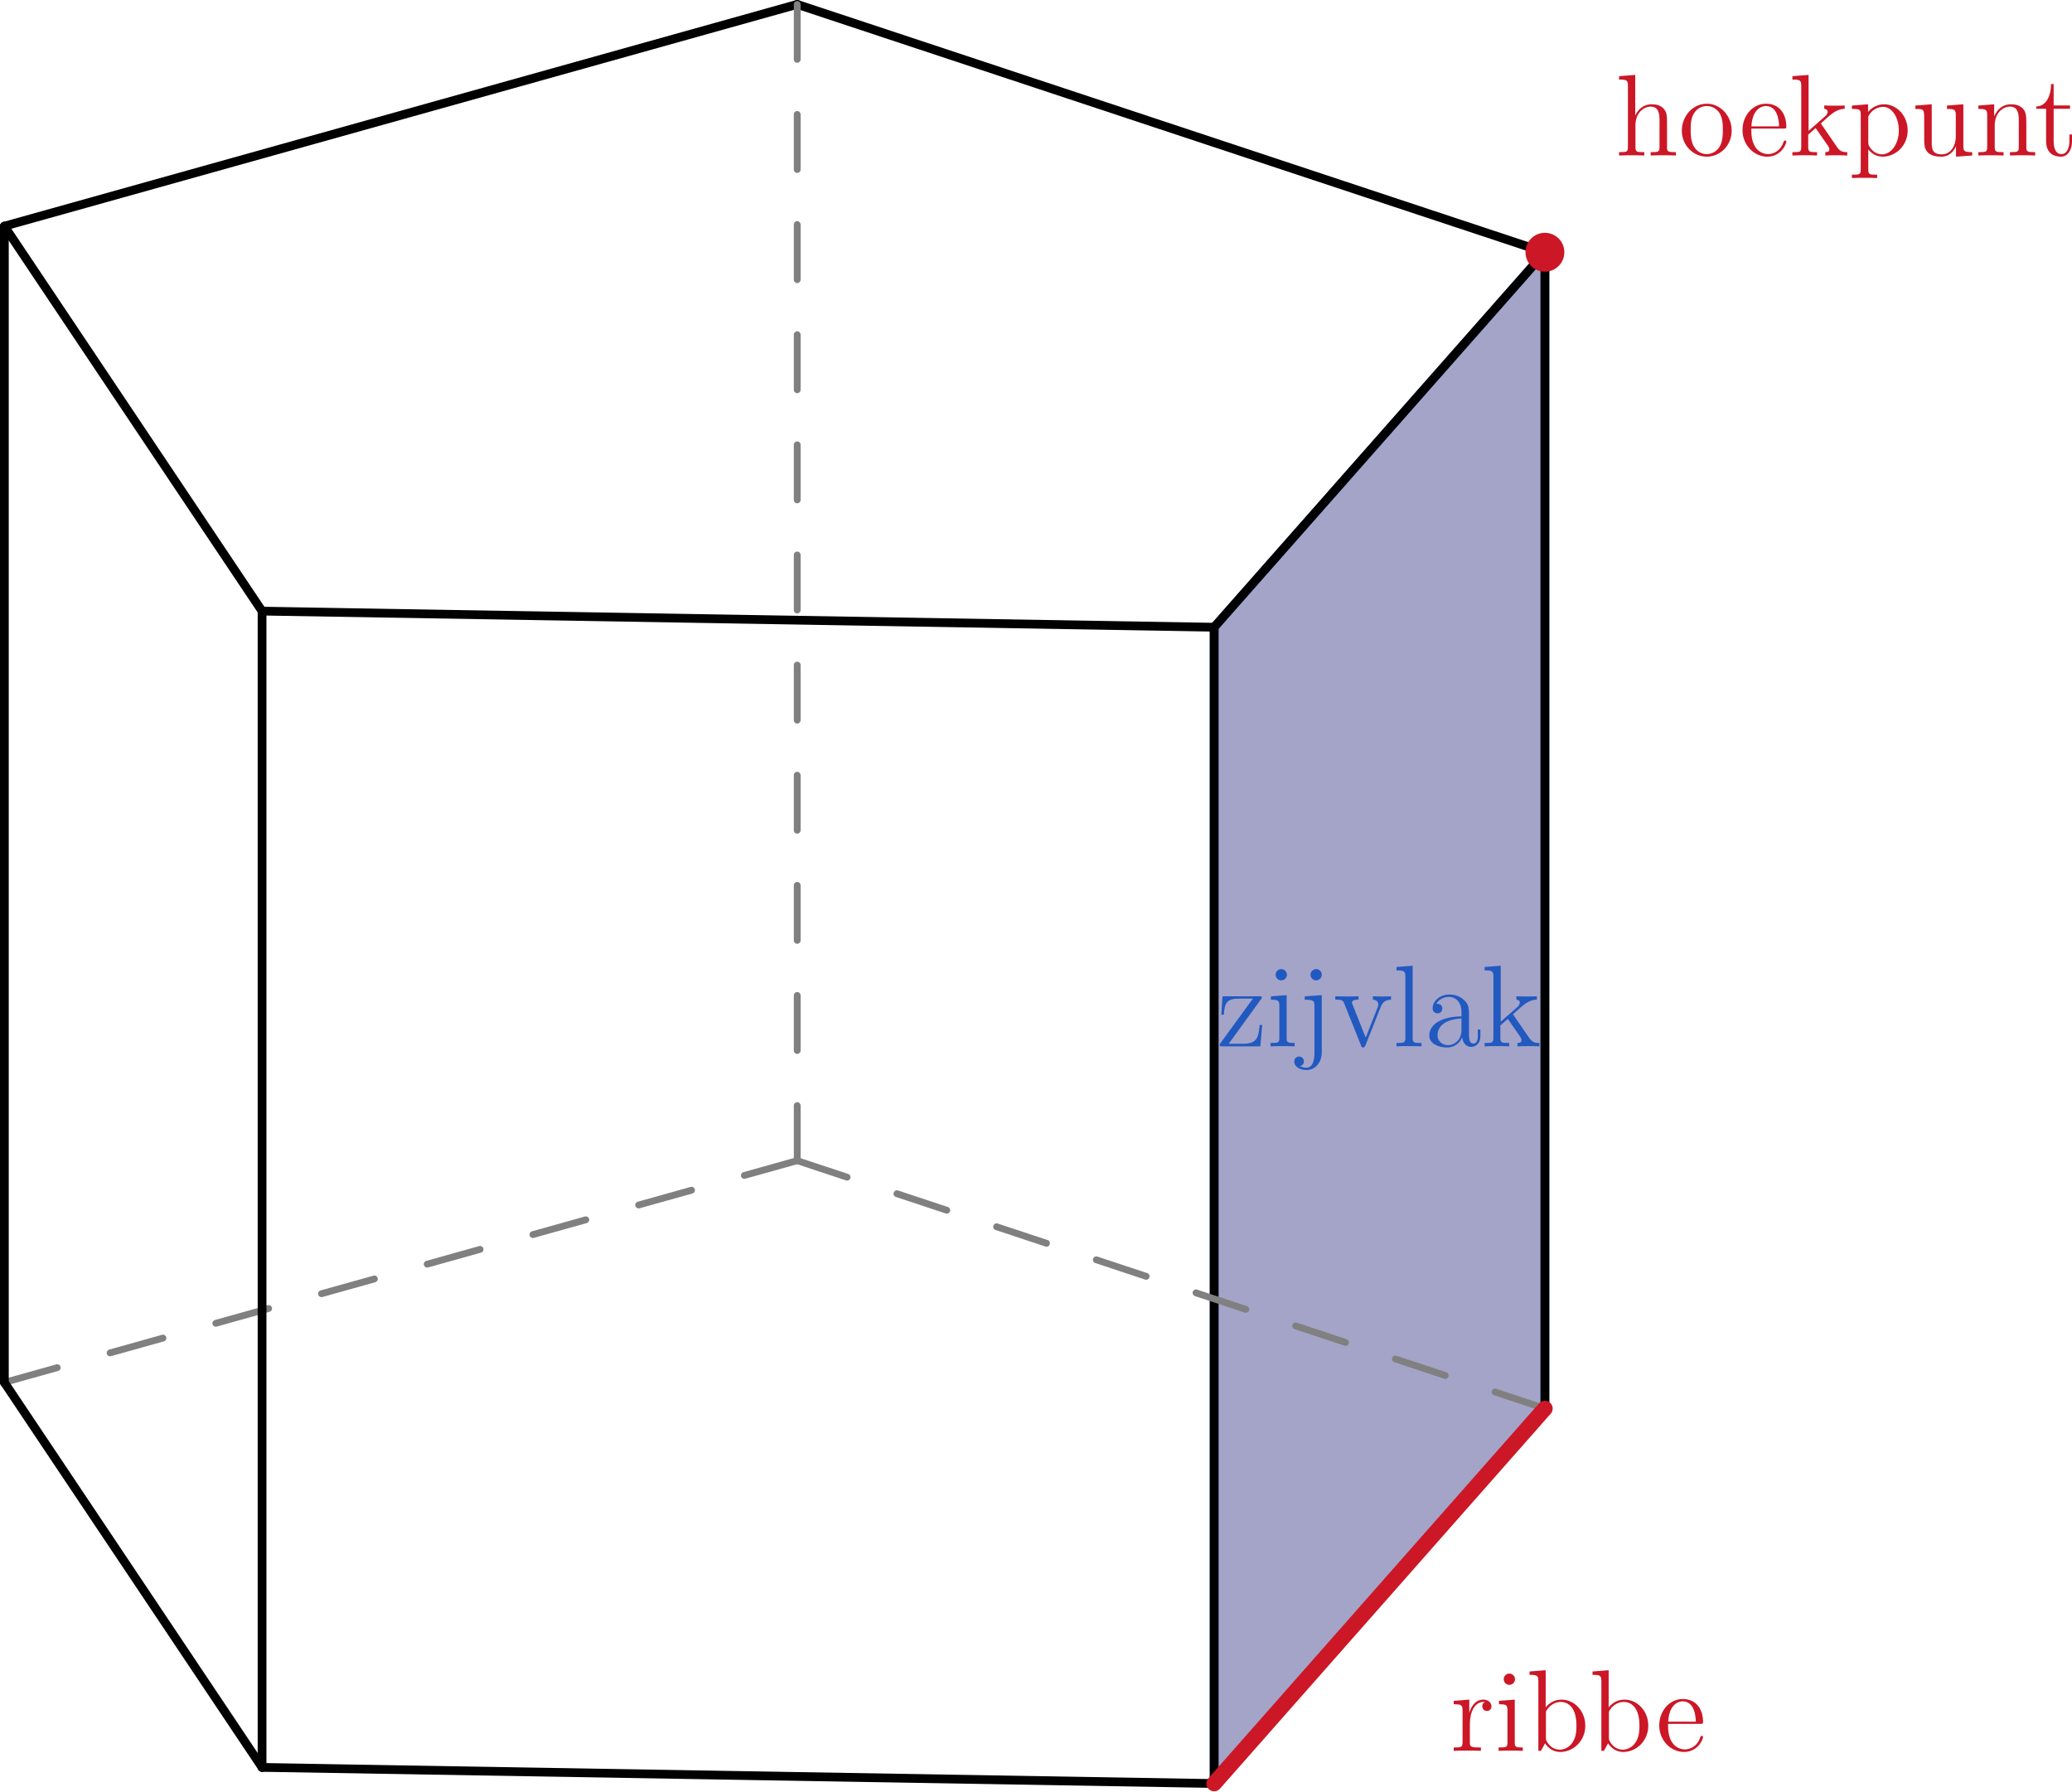
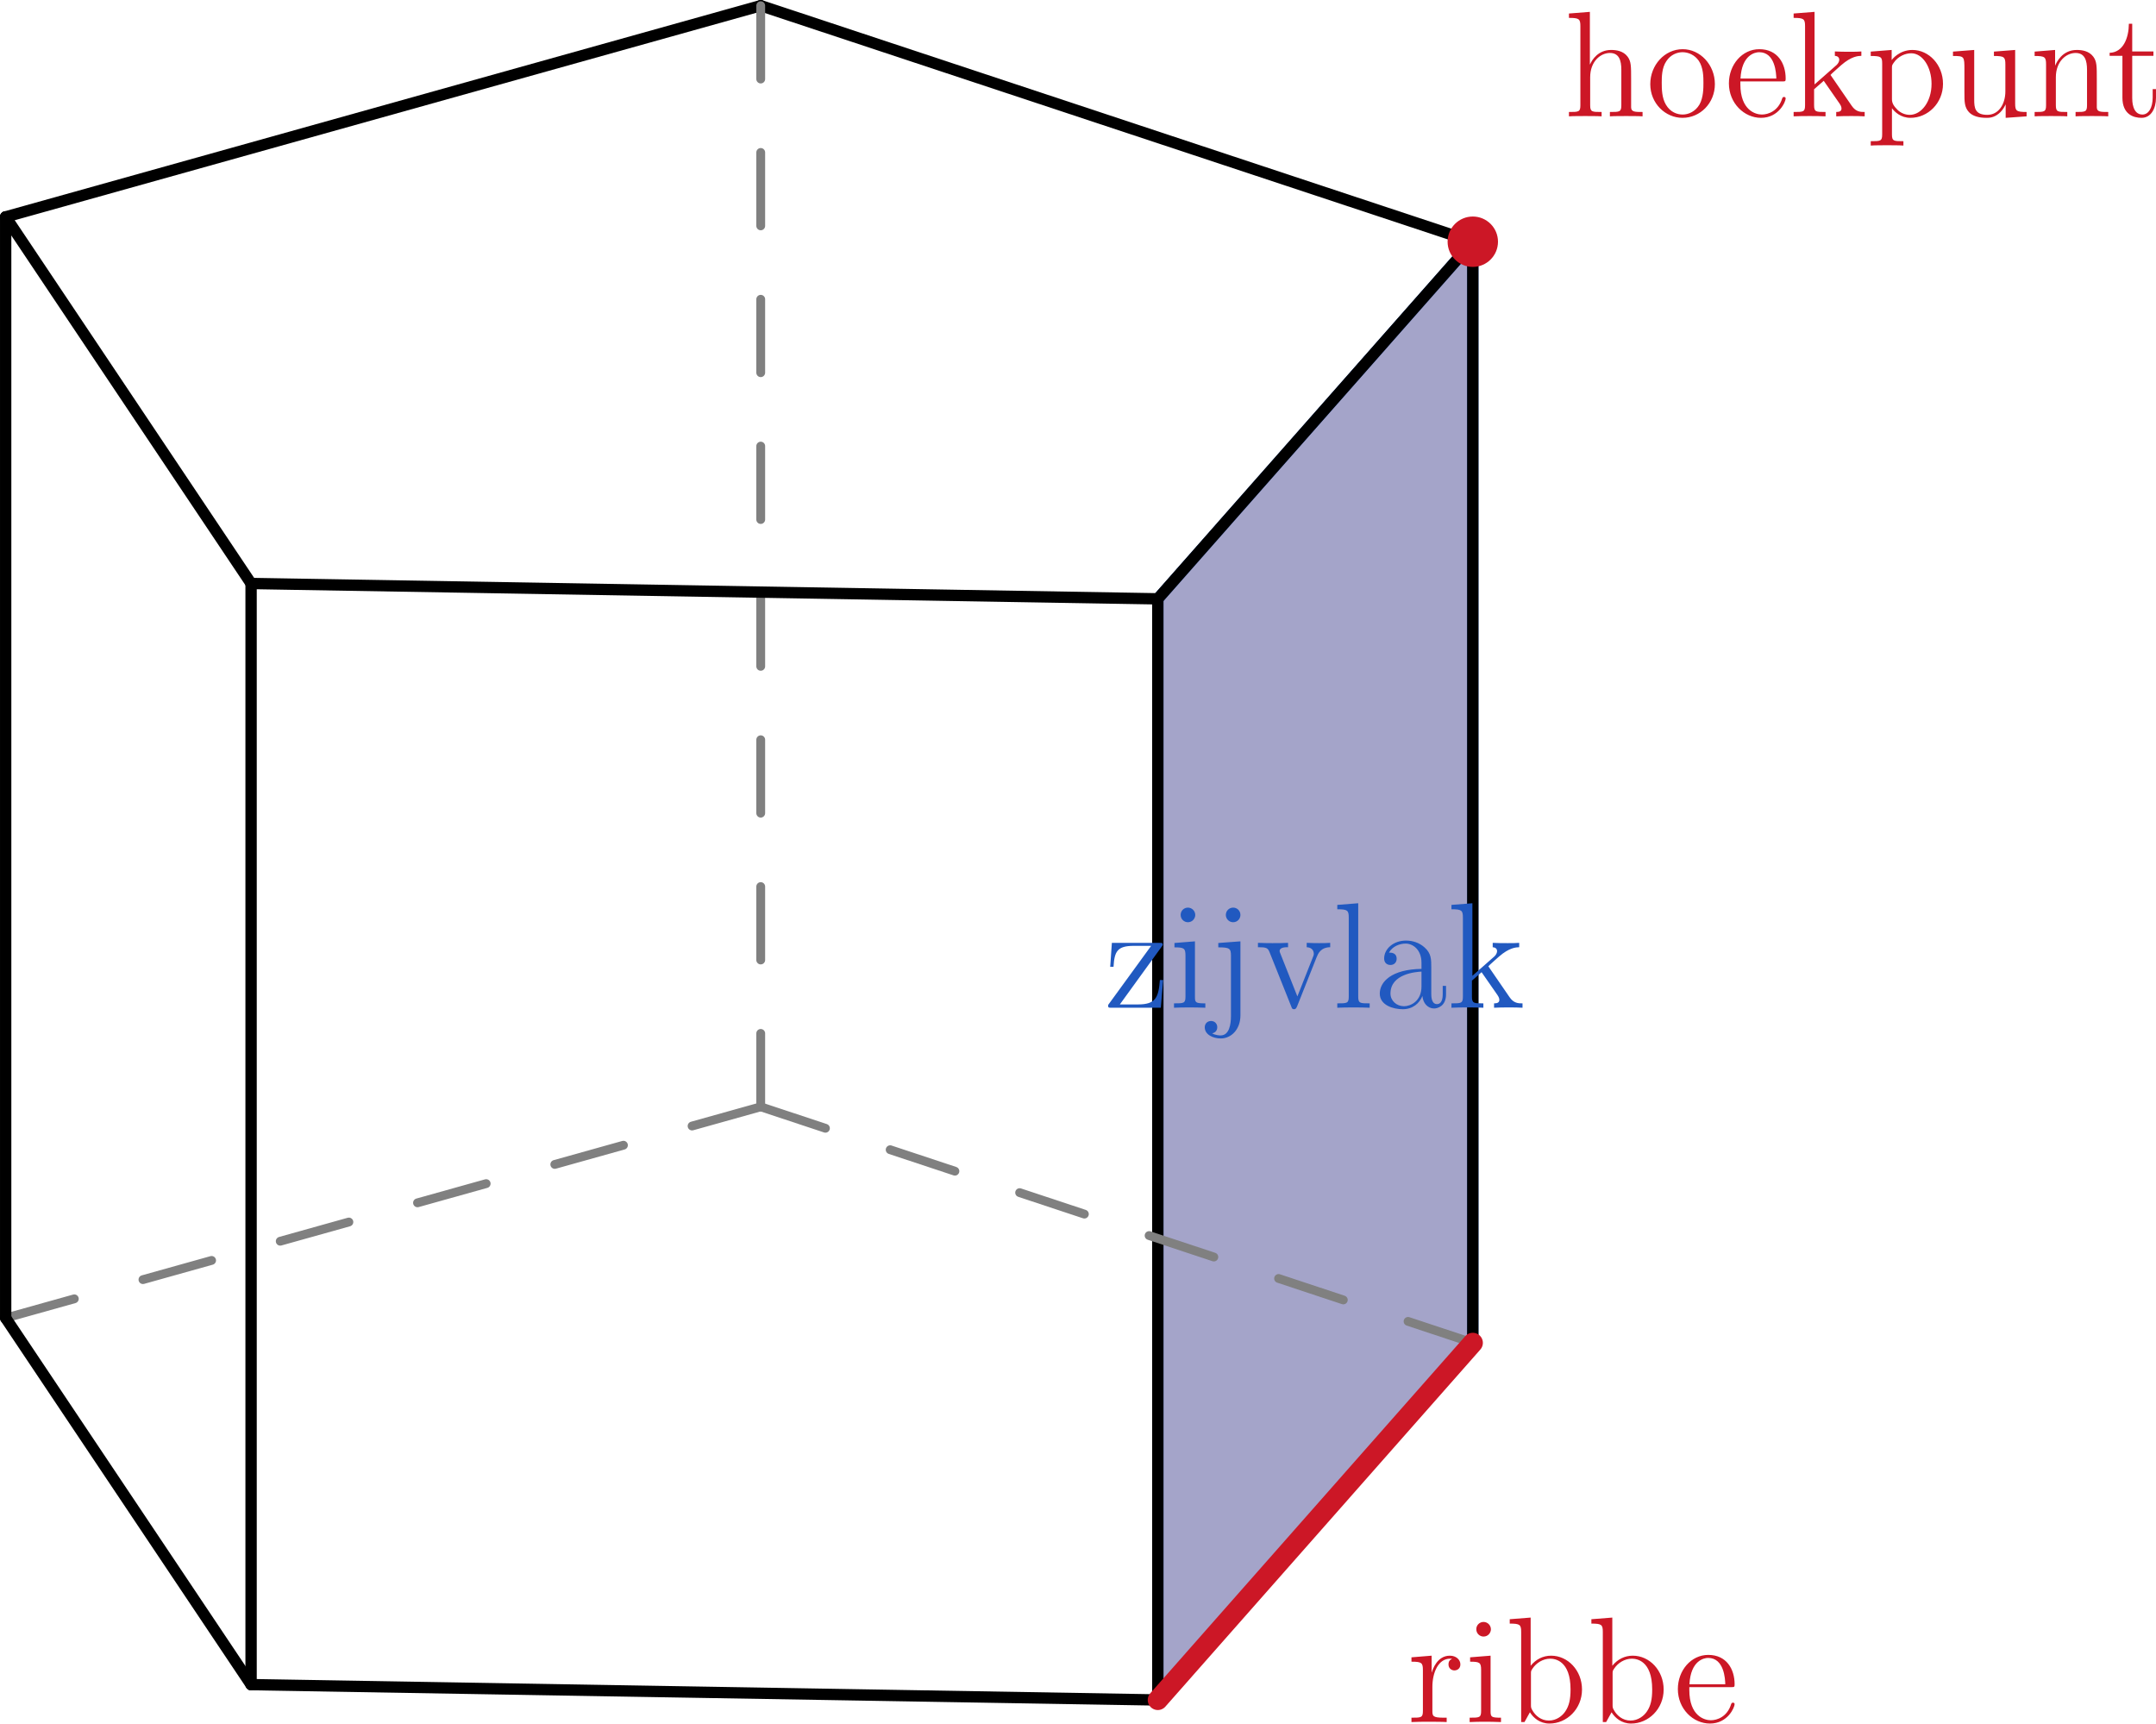
- <svg xmlns="http://www.w3.org/2000/svg" version="1.1" width="213.142pt" height="184.252pt" viewBox="139.473 151.513 213.142 184.252">
+ <svg xmlns="http://www.w3.org/2000/svg" version="1.1" width="171.11pt" height="136.784pt" viewBox="117.56 125.73 171.11 136.784">
  <g id="page1">
-     <g transform="translate(139.473 151.513)scale(.996264)">
-       <path d="M125.366 184.14L159.517 145.424V26.043L125.366 64.759V184.14Z" fill="#4a4a94" opacity="0.5" />
+     <g transform="translate(117.56 125.73)scale(.996264)">
+       <path d="M92.234 135.418L117.326 106.971V19.255L92.234 47.702V135.418Z" fill="#4a4a94" opacity="0.5" />
    </g>
-     <g transform="translate(139.473 151.513)scale(.996264)">
-       <path d="M125.366 184.14L159.517 145.424V26.043L125.366 64.759V184.14Z" fill="none" stroke="#2159c0" stroke-linecap="round" stroke-linejoin="round" stroke-miterlimit="10.037" stroke-width="0.903" />
+     <g transform="translate(117.56 125.73)scale(.996264)">
+       <path d="M92.234 135.418L117.326 106.971V19.255L92.234 47.702V135.418Z" fill="none" stroke="#2159c0" stroke-linecap="round" stroke-linejoin="round" stroke-miterlimit="10.037" stroke-width="0.903" />
    </g>
-     <g transform="translate(139.473 151.513)scale(.996264)">
-       <path d="M125.366 64.759L159.517 26.043" fill="none" stroke="#000000" stroke-linecap="round" stroke-linejoin="round" stroke-miterlimit="10.037" stroke-width="0.903" />
+     <g transform="translate(117.56 125.73)scale(.996264)">
+       <path d="M92.234 47.702L117.326 19.255" fill="none" stroke="#000000" stroke-linecap="round" stroke-linejoin="round" stroke-miterlimit="10.037" stroke-width="0.903" />
    </g>
-     <g transform="translate(139.473 151.513)scale(.996264)">
-       <path d="M125.366 184.14L159.517 145.424" fill="none" stroke="#000000" stroke-linecap="round" stroke-linejoin="round" stroke-miterlimit="10.037" stroke-width="0.903" />
+     <g transform="translate(117.56 125.73)scale(.996264)">
+       <path d="M92.234 135.418L117.326 106.971" fill="none" stroke="#000000" stroke-linecap="round" stroke-linejoin="round" stroke-miterlimit="10.037" stroke-width="0.903" />
    </g>
-     <g transform="translate(139.473 151.513)scale(.996264)">
-       <path d="M125.366 184.14V64.759" fill="none" stroke="#000000" stroke-linecap="round" stroke-linejoin="round" stroke-miterlimit="10.037" stroke-width="0.903" />
+     <g transform="translate(117.56 125.73)scale(.996264)">
+       <path d="M92.234 135.418V47.702" fill="none" stroke="#000000" stroke-linecap="round" stroke-linejoin="round" stroke-miterlimit="10.037" stroke-width="0.903" />
    </g>
-     <g transform="translate(139.473 151.513)scale(.996264)">
-       <path d="M159.517 26.043L82.315 .452" fill="none" stroke="#000000" stroke-linecap="round" stroke-linejoin="round" stroke-miterlimit="10.037" stroke-width="0.903" />
+     <g transform="translate(117.56 125.73)scale(.996264)">
+       <path d="M117.326 19.255L60.601 .452" fill="none" stroke="#000000" stroke-linecap="round" stroke-linejoin="round" stroke-miterlimit="10.037" stroke-width="0.903" />
    </g>
-     <g transform="translate(139.473 151.513)scale(.996264)">
-       <path d="M159.517 145.424L82.315 119.832" fill="none" stroke="#808080" stroke-dasharray="5.422,5.422" stroke-linecap="round" stroke-linejoin="round" stroke-miterlimit="10.037" stroke-width="0.703" />
+     <g transform="translate(117.56 125.73)scale(.996264)">
+       <path d="M117.326 106.971L60.601 88.168" fill="none" stroke="#808080" stroke-dasharray="5.433,5.433" stroke-linecap="round" stroke-linejoin="round" stroke-miterlimit="10.037" stroke-width="0.703" />
    </g>
-     <g transform="translate(139.473 151.513)scale(.996264)">
-       <path d="M159.517 145.424V26.043" fill="none" stroke="#000000" stroke-linecap="round" stroke-linejoin="round" stroke-miterlimit="10.037" stroke-width="0.903" />
+     <g transform="translate(117.56 125.73)scale(.996264)">
+       <path d="M117.326 106.971V19.255" fill="none" stroke="#000000" stroke-linecap="round" stroke-linejoin="round" stroke-miterlimit="10.037" stroke-width="0.903" />
    </g>
-     <g transform="translate(139.473 151.513)scale(.996264)">
-       <path d="M82.315 .452L.452 23.351" fill="none" stroke="#000000" stroke-linecap="round" stroke-linejoin="round" stroke-miterlimit="10.037" stroke-width="0.903" />
+     <g transform="translate(117.56 125.73)scale(.996264)">
+       <path d="M60.601 .452L.452 17.277" fill="none" stroke="#000000" stroke-linecap="round" stroke-linejoin="round" stroke-miterlimit="10.037" stroke-width="0.903" />
    </g>
-     <g transform="translate(139.473 151.513)scale(.996264)">
-       <path d="M82.315 119.832L.452 142.732" fill="none" stroke="#808080" stroke-dasharray="5.667,5.667" stroke-linecap="round" stroke-linejoin="round" stroke-miterlimit="10.037" stroke-width="0.703" />
+     <g transform="translate(117.56 125.73)scale(.996264)">
+       <path d="M60.601 88.168L.452 104.993" fill="none" stroke="#808080" stroke-dasharray="5.678,5.678" stroke-linecap="round" stroke-linejoin="round" stroke-miterlimit="10.037" stroke-width="0.703" />
    </g>
-     <g transform="translate(139.473 151.513)scale(.996264)">
-       <path d="M82.315 119.832V.452" fill="none" stroke="#808080" stroke-dasharray="5.685,5.685" stroke-linecap="round" stroke-linejoin="round" stroke-miterlimit="10.037" stroke-width="0.703" />
+     <g transform="translate(117.56 125.73)scale(.996264)">
+       <path d="M60.601 88.168V.452" fill="none" stroke="#808080" stroke-dasharray="5.848,5.848" stroke-linecap="round" stroke-linejoin="round" stroke-miterlimit="10.037" stroke-width="0.703" />
    </g>
-     <g transform="translate(139.473 151.513)scale(.996264)">
-       <path d="M.452 23.351L27.059 63.095" fill="none" stroke="#000000" stroke-linecap="round" stroke-linejoin="round" stroke-miterlimit="10.037" stroke-width="0.903" />
+     <g transform="translate(117.56 125.73)scale(.996264)">
+       <path d="M.452 17.277L20.002 46.48" fill="none" stroke="#000000" stroke-linecap="round" stroke-linejoin="round" stroke-miterlimit="10.037" stroke-width="0.903" />
    </g>
-     <g transform="translate(139.473 151.513)scale(.996264)">
-       <path d="M.452 142.732L27.059 182.476" fill="none" stroke="#000000" stroke-linecap="round" stroke-linejoin="round" stroke-miterlimit="10.037" stroke-width="0.903" />
+     <g transform="translate(117.56 125.73)scale(.996264)">
+       <path d="M.452 104.993L20.002 134.196" fill="none" stroke="#000000" stroke-linecap="round" stroke-linejoin="round" stroke-miterlimit="10.037" stroke-width="0.903" />
    </g>
-     <g transform="translate(139.473 151.513)scale(.996264)">
-       <path d="M.452 142.732V23.351" fill="none" stroke="#000000" stroke-linecap="round" stroke-linejoin="round" stroke-miterlimit="10.037" stroke-width="0.903" />
+     <g transform="translate(117.56 125.73)scale(.996264)">
+       <path d="M.452 104.993V17.277" fill="none" stroke="#000000" stroke-linecap="round" stroke-linejoin="round" stroke-miterlimit="10.037" stroke-width="0.903" />
    </g>
-     <g transform="translate(139.473 151.513)scale(.996264)">
-       <path d="M27.059 63.095L125.366 64.759" fill="none" stroke="#000000" stroke-linecap="round" stroke-linejoin="round" stroke-miterlimit="10.037" stroke-width="0.903" />
+     <g transform="translate(117.56 125.73)scale(.996264)">
+       <path d="M20.002 46.48L92.234 47.702" fill="none" stroke="#000000" stroke-linecap="round" stroke-linejoin="round" stroke-miterlimit="10.037" stroke-width="0.903" />
    </g>
-     <g transform="translate(139.473 151.513)scale(.996264)">
-       <path d="M27.059 182.476L125.366 184.14" fill="none" stroke="#000000" stroke-linecap="round" stroke-linejoin="round" stroke-miterlimit="10.037" stroke-width="0.903" />
+     <g transform="translate(117.56 125.73)scale(.996264)">
+       <path d="M20.002 134.196L92.234 135.418" fill="none" stroke="#000000" stroke-linecap="round" stroke-linejoin="round" stroke-miterlimit="10.037" stroke-width="0.903" />
    </g>
-     <g transform="translate(139.473 151.513)scale(.996264)">
-       <path d="M27.059 182.476V63.095" fill="none" stroke="#000000" stroke-linecap="round" stroke-linejoin="round" stroke-miterlimit="10.037" stroke-width="0.903" />
+     <g transform="translate(117.56 125.73)scale(.996264)">
+       <path d="M20.002 134.196V46.48" fill="none" stroke="#000000" stroke-linecap="round" stroke-linejoin="round" stroke-miterlimit="10.037" stroke-width="0.903" />
    </g>
-     <g transform="translate(139.473 151.513)scale(.996264)">
-       <path d="M125.366 184.14L159.517 145.424" fill="none" stroke="#cc1726" stroke-linecap="round" stroke-linejoin="round" stroke-miterlimit="10.037" stroke-width="1.606" />
+     <g transform="translate(117.56 125.73)scale(.996264)">
+       <path d="M92.234 135.418L117.326 106.971" fill="none" stroke="#cc1726" stroke-linecap="round" stroke-linejoin="round" stroke-miterlimit="10.037" stroke-width="1.606" />
    </g>
-     <g transform="translate(139.473 151.513)scale(.996264)">
-       <circle cx="159.517" cy="26.043" fill="#cc1726" r="2.007" />
+     <g transform="translate(117.56 125.73)scale(.996264)">
+       <circle cx="117.326" cy="19.255" fill="#cc1726" r="2.007" />
    </g>
-     <g transform="translate(139.473 151.513)scale(.996264)">
-       <path d="M130.18 103.196C130.288 103.065 130.288 103.041 130.288 102.992C130.288 102.861 130.205 102.861 130.001 102.861H126.236L126.104 104.768H126.368C126.44 103.544 126.667 103.101 127.974 103.101H129.365L125.935 107.813C125.935 108.03 125.96 108.03 126.223 108.03H130.133L130.324 105.823H130.061C129.953 107.191 129.749 107.766 128.322 107.766H126.871L130.18 103.196ZM132.878 100.641C132.878 100.331 132.626 100.055 132.29 100.055C131.978 100.055 131.714 100.306 131.714 100.63C131.714 100.99 132.001 101.219 132.29 101.219C132.662 101.219 132.878 100.906 132.878 100.641ZM131.222 102.873V103.221C131.99 103.221 132.099 103.292 132.099 103.88V107.142C132.099 107.682 131.965 107.682 131.186 107.682V108.03C131.522 108.006 132.099 108.006 132.445 108.006C132.577 108.006 133.273 108.006 133.681 108.03V107.682C132.902 107.682 132.853 107.622 132.853 107.155V102.741L131.222 102.873ZM136.477 100.641C136.477 100.282 136.19 100.055 135.901 100.055C135.566 100.055 135.315 100.318 135.315 100.641C135.315 100.953 135.578 101.219 135.89 101.219C136.249 101.219 136.477 100.93 136.477 100.641ZM134.714 102.873V103.221C135.614 103.221 135.722 103.304 135.722 103.893V108.69C135.722 109.349 135.589 110.237 134.894 110.237C134.871 110.237 134.499 110.237 134.223 110.069C134.535 110.009 134.631 109.78 134.631 109.576C134.631 109.302 134.427 109.085 134.138 109.085C133.839 109.085 133.635 109.302 133.635 109.589C133.635 110.164 134.283 110.477 134.907 110.477C135.769 110.477 136.477 109.733 136.477 108.642V102.741L134.714 102.873ZM142.549 104.001C142.657 103.736 142.861 103.221 143.628 103.209V102.861C143.28 102.884 143.112 102.884 142.74 102.884C142.49 102.884 142.309 102.884 141.757 102.861V103.209C142.261 103.232 142.322 103.593 142.322 103.725C142.322 103.833 142.297 103.893 142.237 104.037L141.014 107.13L139.671 103.748C139.61 103.58 139.599 103.58 139.599 103.521C139.599 103.209 140.054 103.209 140.27 103.209V102.861C139.971 102.884 139.346 102.884 139.023 102.884C138.627 102.884 138.603 102.884 137.872 102.861V103.209C138.543 103.209 138.663 103.257 138.807 103.629L140.523 107.922C140.582 108.09 140.606 108.149 140.75 108.149C140.833 108.149 140.905 108.126 140.99 107.922L142.549 104.001ZM145.861 99.707L144.194 99.838V100.187C145.009 100.187 145.107 100.27 145.107 100.858V107.142C145.107 107.682 144.973 107.682 144.194 107.682V108.03C144.53 108.006 145.118 108.006 145.478 108.006S146.437 108.006 146.772 108.03V107.682C146.005 107.682 145.861 107.682 145.861 107.142V99.707ZM151.68 104.827C151.68 104.18 151.68 103.7 151.152 103.232C150.733 102.85 150.192 102.68 149.665 102.68C148.682 102.68 147.926 103.328 147.926 104.107C147.926 104.456 148.155 104.623 148.429 104.623C148.718 104.623 148.922 104.42 148.922 104.133C148.922 103.64 148.49 103.64 148.31 103.64C148.586 103.137 149.162 102.92 149.642 102.92C150.192 102.92 150.901 103.377 150.901 104.456V104.936C148.49 104.972 147.578 105.979 147.578 106.902C147.578 107.85 148.682 108.149 149.413 108.149C150.205 108.149 150.744 107.671 150.973 107.095C151.02 107.658 151.392 108.09 151.908 108.09C152.16 108.09 152.855 107.922 152.855 106.962V106.291H152.592V106.962C152.592 107.646 152.303 107.741 152.135 107.741C151.68 107.741 151.68 107.106 151.68 106.926V104.827ZM150.901 106.339C150.901 107.514 150.024 107.911 149.51 107.911C148.922 107.911 148.429 107.478 148.429 106.902C148.429 105.32 150.468 105.176 150.901 105.152V106.339ZM156.31 104.852C156.31 104.84 156.227 104.744 156.227 104.732C156.227 104.696 156.981 104.048 157.079 103.952C157.905 103.232 158.434 103.221 158.685 103.209V102.861C158.445 102.884 158.133 102.884 157.774 102.884C157.461 102.884 156.85 102.884 156.574 102.861V103.209C156.778 103.221 156.922 103.328 156.922 103.521C156.922 103.761 156.682 103.976 156.671 103.976L154.955 105.488V99.707L153.288 99.838V100.187C154.104 100.187 154.199 100.27 154.199 100.858V107.142C154.199 107.682 154.068 107.682 153.288 107.682V108.03C153.624 108.006 154.199 108.006 154.56 108.006C154.919 108.006 155.495 108.006 155.83 108.03V107.682C155.063 107.682 154.919 107.682 154.919 107.142V105.872L155.688 105.199L156.839 106.855C157.018 107.106 157.102 107.238 157.102 107.406C157.102 107.622 156.934 107.682 156.682 107.682V108.03C156.981 108.006 157.57 108.006 157.894 108.006C158.409 108.006 158.434 108.006 158.948 108.03V107.682C158.625 107.682 158.253 107.682 157.918 107.191L156.31 104.852Z" fill="#2159c0" />
+     <g transform="translate(117.56 125.73)scale(.996264)">
+       <path d="M92.519 75.441C92.627 75.31 92.627 75.286 92.627 75.237C92.627 75.106 92.544 75.106 92.34 75.106H88.574L88.442 77.013H88.706C88.778 75.79 89.005 75.346 90.312 75.346H91.703L88.273 80.059C88.273 80.275 88.298 80.275 88.562 80.275H92.472L92.663 78.068H92.399C92.291 79.436 92.087 80.012 90.66 80.012H89.209L92.519 75.441ZM95.217 72.886C95.217 72.576 94.964 72.3 94.629 72.3C94.316 72.3 94.053 72.551 94.053 72.876C94.053 73.235 94.34 73.464 94.629 73.464C95 73.464 95.217 73.152 95.217 72.886ZM93.56 75.118V75.466C94.329 75.466 94.437 75.537 94.437 76.125V79.387C94.437 79.927 94.304 79.927 93.524 79.927V80.275C93.86 80.252 94.437 80.252 94.784 80.252C94.915 80.252 95.612 80.252 96.02 80.275V79.927C95.24 79.927 95.192 79.867 95.192 79.4V74.987L93.56 75.118ZM98.815 72.886C98.815 72.527 98.528 72.3 98.24 72.3C97.904 72.3 97.653 72.564 97.653 72.886C97.653 73.199 97.916 73.464 98.229 73.464C98.588 73.464 98.815 73.175 98.815 72.886ZM97.052 75.118V75.466C97.953 75.466 98.061 75.55 98.061 76.138V80.935C98.061 81.594 97.927 82.482 97.233 82.482C97.209 82.482 96.838 82.482 96.561 82.314C96.874 82.254 96.969 82.025 96.969 81.822C96.969 81.547 96.765 81.331 96.477 81.331C96.177 81.331 95.973 81.547 95.973 81.834C95.973 82.41 96.621 82.722 97.245 82.722C98.108 82.722 98.815 81.978 98.815 80.887V74.987L97.052 75.118ZM104.887 76.246C104.996 75.981 105.2 75.466 105.967 75.454V75.106C105.618 75.129 105.451 75.129 105.079 75.129C104.828 75.129 104.648 75.129 104.095 75.106V75.454C104.599 75.478 104.66 75.838 104.66 75.97C104.66 76.078 104.635 76.138 104.575 76.282L103.352 79.375L102.01 75.993C101.948 75.826 101.937 75.826 101.937 75.766C101.937 75.454 102.392 75.454 102.609 75.454V75.106C102.309 75.129 101.685 75.129 101.362 75.129C100.965 75.129 100.942 75.129 100.211 75.106V75.454C100.882 75.454 101.001 75.503 101.145 75.874L102.861 80.167C102.921 80.335 102.944 80.394 103.089 80.394C103.172 80.394 103.244 80.371 103.329 80.167L104.887 76.246ZM108.199 71.952L106.532 72.084V72.432C107.348 72.432 107.445 72.515 107.445 73.103V79.387C107.445 79.927 107.312 79.927 106.532 79.927V80.275C106.868 80.252 107.456 80.252 107.817 80.252C108.176 80.252 108.775 80.252 109.111 80.275V79.927C108.344 79.927 108.199 79.927 108.199 79.387V71.952ZM114.019 77.073C114.019 76.425 114.019 75.945 113.49 75.478C113.072 75.095 112.53 74.925 112.004 74.925C111.02 74.925 110.264 75.573 110.264 76.353C110.264 76.701 110.493 76.869 110.768 76.869C111.056 76.869 111.26 76.665 111.26 76.378C111.26 75.885 110.829 75.885 110.648 75.885C110.925 75.382 111.5 75.165 111.98 75.165C112.53 75.165 113.239 75.622 113.239 76.701V77.181C110.829 77.217 109.916 78.224 109.916 79.147C109.916 80.095 111.02 80.394 111.751 80.394C112.543 80.394 113.083 79.916 113.312 79.34C113.359 79.903 113.73 80.335 114.246 80.335C114.499 80.335 115.194 80.167 115.194 79.207V78.536H114.93V79.207C114.93 79.891 114.641 79.987 114.474 79.987C114.019 79.987 114.019 79.351 114.019 79.171V77.073ZM113.239 78.584C113.239 79.759 112.363 80.156 111.848 80.156C111.26 80.156 110.768 79.723 110.768 79.147C110.768 77.565 112.807 77.421 113.239 77.397V78.584ZM118.649 77.098C118.649 77.085 118.566 76.989 118.566 76.977C118.566 76.941 119.32 76.293 119.417 76.197C120.244 75.478 120.772 75.466 121.023 75.454V75.106C120.783 75.129 120.471 75.129 120.112 75.129C119.8 75.129 119.188 75.129 118.912 75.106V75.454C119.116 75.466 119.26 75.573 119.26 75.766C119.26 76.006 119.02 76.221 119.009 76.221L117.294 77.733V71.952L115.626 72.084V72.432C116.442 72.432 116.538 72.515 116.538 73.103V79.387C116.538 79.927 116.406 79.927 115.626 79.927V80.275C115.962 80.252 116.538 80.252 116.898 80.252S117.833 80.252 118.169 80.275V79.927C117.402 79.927 117.258 79.927 117.258 79.387V78.117L118.026 77.444L119.177 79.1C119.356 79.351 119.441 79.483 119.441 79.651C119.441 79.867 119.273 79.927 119.02 79.927V80.275C119.32 80.252 119.908 80.252 120.233 80.252C120.747 80.252 120.772 80.252 121.287 80.275V79.927C120.964 79.927 120.592 79.927 120.256 79.436L118.649 77.098Z" fill="#2159c0" />
    </g>
-     <g transform="translate(139.473 151.513)scale(.996264)">
-       <path d="M151.769 177.97C151.769 176.808 152.249 175.717 153.172 175.717C153.268 175.717 153.291 175.717 153.34 175.728C153.244 175.776 153.052 175.848 153.052 176.171C153.052 176.52 153.328 176.651 153.519 176.651C153.759 176.651 153.999 176.496 153.999 176.171C153.999 175.812 153.676 175.477 153.16 175.477C152.14 175.477 151.792 176.579 151.72 176.808H151.709V175.477L150.101 175.608V175.957C150.917 175.957 151.013 176.04 151.013 176.628V179.878C151.013 180.417 150.881 180.417 150.101 180.417V180.765C150.437 180.742 151.097 180.742 151.456 180.742C151.781 180.742 152.633 180.742 152.907 180.765V180.417H152.669C151.792 180.417 151.769 180.285 151.769 179.854V177.97ZM156.43 173.377C156.43 173.066 156.178 172.79 155.842 172.79C155.53 172.79 155.266 173.041 155.266 173.366C155.266 173.725 155.553 173.954 155.842 173.954C156.214 173.954 156.43 173.642 156.43 173.377ZM154.774 175.608V175.957C155.542 175.957 155.651 176.027 155.651 176.615V179.878C155.651 180.417 155.517 180.417 154.738 180.417V180.765C155.074 180.742 155.651 180.742 155.997 180.742C156.129 180.742 156.825 180.742 157.233 180.765V180.417C156.454 180.417 156.405 180.357 156.405 179.89V175.477L154.774 175.608ZM159.597 172.442L157.93 172.574V172.922C158.746 172.922 158.842 173.005 158.842 173.593V180.765H159.107C159.154 180.67 159.489 180.069 159.538 179.986C159.814 180.43 160.33 180.884 161.097 180.884C162.475 180.884 163.688 179.722 163.688 178.174C163.688 176.651 162.56 175.477 161.229 175.477C160.568 175.477 160.005 175.776 159.597 176.28V172.442ZM159.621 176.927C159.621 176.711 159.621 176.687 159.753 176.496C160.041 176.063 160.568 175.717 161.156 175.717C161.517 175.717 162.775 175.859 162.775 178.163C162.775 178.966 162.656 179.47 162.367 179.901C162.129 180.273 161.649 180.646 161.048 180.646C160.4 180.646 159.982 180.226 159.778 179.901C159.621 179.65 159.621 179.601 159.621 179.398V176.927ZM166.101 172.442L164.434 172.574V172.922C165.25 172.922 165.346 173.005 165.346 173.593V180.765H165.611C165.658 180.67 165.993 180.069 166.042 179.986C166.318 180.43 166.834 180.884 167.601 180.884C168.979 180.884 170.192 179.722 170.192 178.174C170.192 176.651 169.064 175.477 167.732 175.477C167.072 175.477 166.509 175.776 166.101 176.28V172.442ZM166.125 176.927C166.125 176.711 166.125 176.687 166.257 176.496C166.545 176.063 167.072 175.717 167.66 175.717C168.021 175.717 169.279 175.859 169.279 178.163C169.279 178.966 169.16 179.47 168.871 179.901C168.633 180.273 168.153 180.646 167.552 180.646C166.904 180.646 166.486 180.226 166.282 179.901C166.125 179.65 166.125 179.601 166.125 179.398V176.927ZM175.558 177.983C175.821 177.983 175.845 177.983 175.845 177.756C175.845 176.543 175.197 175.416 173.746 175.416C172.379 175.416 171.323 176.651 171.323 178.138C171.323 179.722 172.547 180.884 173.878 180.884C175.305 180.884 175.845 179.591 175.845 179.338C175.845 179.266 175.785 179.219 175.713 179.219C175.617 179.219 175.594 179.278 175.569 179.338C175.258 180.345 174.454 180.621 173.95 180.621C173.447 180.621 172.236 180.285 172.236 178.21V177.983H175.558ZM172.247 177.756C172.343 175.872 173.398 175.655 173.734 175.655C175.018 175.655 175.091 177.348 175.101 177.756H172.247Z" fill="#cc1726" />
+     <g transform="translate(117.56 125.73)scale(.996264)">
+       <path d="M114.107 134.383C114.107 133.221 114.587 132.129 115.511 132.129C115.606 132.129 115.63 132.129 115.679 132.14C115.583 132.189 115.39 132.261 115.39 132.584C115.39 132.932 115.666 133.064 115.857 133.064C116.097 133.064 116.337 132.909 116.337 132.584C116.337 132.225 116.014 131.89 115.498 131.89C114.479 131.89 114.131 132.992 114.058 133.221H114.047V131.89L112.44 132.021V132.369C113.255 132.369 113.351 132.453 113.351 133.041V136.29C113.351 136.83 113.219 136.83 112.44 136.83V137.178C112.775 137.154 113.436 137.154 113.795 137.154C114.12 137.154 114.971 137.154 115.246 137.178V136.83H115.007C114.131 136.83 114.107 136.698 114.107 136.267V134.383ZM118.769 129.789C118.769 129.479 118.516 129.203 118.18 129.203C117.868 129.203 117.605 129.454 117.605 129.778C117.605 130.138 117.892 130.367 118.18 130.367C118.552 130.367 118.769 130.055 118.769 129.789ZM117.112 132.021V132.369C117.881 132.369 117.989 132.44 117.989 133.028V136.29C117.989 136.83 117.856 136.83 117.076 136.83V137.178C117.412 137.154 117.989 137.154 118.336 137.154C118.467 137.154 119.164 137.154 119.572 137.178V136.83C118.792 136.83 118.743 136.77 118.743 136.303V131.89L117.112 132.021ZM121.936 128.855L120.269 128.986V129.335C121.084 129.335 121.18 129.418 121.18 130.006V137.178H121.445C121.492 137.082 121.828 136.482 121.876 136.399C122.152 136.842 122.668 137.297 123.435 137.297C124.814 137.297 126.026 136.135 126.026 134.587C126.026 133.064 124.899 131.89 123.567 131.89C122.907 131.89 122.344 132.189 121.936 132.693V128.855ZM121.959 133.34C121.959 133.124 121.959 133.1 122.091 132.909C122.38 132.476 122.907 132.129 123.495 132.129C123.856 132.129 125.113 132.272 125.113 134.576C125.113 135.379 124.994 135.883 124.706 136.314C124.467 136.686 123.987 137.059 123.387 137.059C122.739 137.059 122.32 136.638 122.116 136.314C121.959 136.063 121.959 136.014 121.959 135.81V133.34ZM128.44 128.855L126.773 128.986V129.335C127.588 129.335 127.684 129.418 127.684 130.006V137.178H127.949C127.996 137.082 128.332 136.482 128.38 136.399C128.656 136.842 129.172 137.297 129.939 137.297C131.318 137.297 132.53 136.135 132.53 134.587C132.53 133.064 131.402 131.89 130.071 131.89C129.411 131.89 128.848 132.189 128.44 132.693V128.855ZM128.463 133.34C128.463 133.124 128.463 133.1 128.595 132.909C128.884 132.476 129.411 132.129 129.999 132.129C130.36 132.129 131.617 132.272 131.617 134.576C131.617 135.379 131.498 135.883 131.21 136.314C130.971 136.686 130.491 137.059 129.891 137.059C129.243 137.059 128.824 136.638 128.62 136.314C128.463 136.063 128.463 136.014 128.463 135.81V133.34ZM137.896 134.396C138.16 134.396 138.183 134.396 138.183 134.168C138.183 132.956 137.536 131.828 136.085 131.828C134.717 131.828 133.662 133.064 133.662 134.551C133.662 136.135 134.885 137.297 136.217 137.297C137.644 137.297 138.183 136.003 138.183 135.751C138.183 135.679 138.124 135.632 138.052 135.632C137.956 135.632 137.932 135.691 137.907 135.751C137.597 136.758 136.792 137.034 136.289 137.034C135.785 137.034 134.575 136.698 134.575 134.623V134.396H137.896ZM134.585 134.168C134.681 132.285 135.737 132.068 136.072 132.068C137.357 132.068 137.429 133.761 137.44 134.168H134.585Z" fill="#cc1726" />
    </g>
-     <g transform="translate(139.473 151.513)scale(.996264)">
-       <path d="M172.129 13.142C172.129 12.027 172.129 11.691 171.853 11.307C171.505 10.839 170.942 10.767 170.534 10.767C169.502 10.767 169.022 11.547 168.855 11.919H168.844V7.733L167.176 7.864V8.213C167.992 8.213 168.088 8.296 168.088 8.884V15.168C168.088 15.708 167.956 15.708 167.176 15.708V16.056C167.489 16.032 168.135 16.032 168.472 16.032C168.819 16.032 169.466 16.032 169.778 16.056V15.708C169.011 15.708 168.867 15.708 168.867 15.168V12.938C168.867 11.679 169.695 11.007 170.439 11.007C171.182 11.007 171.35 11.619 171.35 12.35V15.168C171.35 15.708 171.218 15.708 170.439 15.708V16.056C170.749 16.032 171.397 16.032 171.734 16.032C172.081 16.032 172.728 16.032 173.041 16.056V15.708C172.441 15.708 172.142 15.708 172.129 15.349V13.142ZM178.801 13.49C178.801 11.942 177.626 10.706 176.235 10.706C174.796 10.706 173.655 11.978 173.655 13.49C173.655 15.024 174.855 16.175 176.223 16.175C177.637 16.175 178.801 15 178.801 13.49ZM176.235 15.912C175.791 15.912 175.25 15.72 174.904 15.132C174.579 14.593 174.568 13.885 174.568 13.382C174.568 12.925 174.568 12.195 174.94 11.655C175.275 11.139 175.802 10.946 176.223 10.946C176.69 10.946 177.194 11.163 177.518 11.63C177.89 12.182 177.89 12.938 177.89 13.382C177.89 13.801 177.89 14.544 177.578 15.109C177.242 15.684 176.69 15.912 176.235 15.912ZM184.153 13.274C184.417 13.274 184.44 13.274 184.44 13.046C184.44 11.834 183.792 10.706 182.342 10.706C180.974 10.706 179.919 11.942 179.919 13.429C179.919 15.013 181.142 16.175 182.473 16.175C183.901 16.175 184.44 14.881 184.44 14.629C184.44 14.556 184.381 14.509 184.308 14.509C184.213 14.509 184.189 14.569 184.164 14.629C183.854 15.636 183.049 15.912 182.546 15.912C182.042 15.912 180.831 15.576 180.831 13.501V13.274H184.153ZM180.842 13.046C180.938 11.163 181.994 10.946 182.329 10.946C183.614 10.946 183.686 12.638 183.697 13.046H180.842ZM188.096 12.878C188.096 12.866 188.013 12.77 188.013 12.758C188.013 12.722 188.768 12.074 188.865 11.978C189.691 11.258 190.22 11.247 190.471 11.235V10.887C190.231 10.91 189.919 10.91 189.56 10.91C189.248 10.91 188.636 10.91 188.36 10.887V11.235C188.564 11.247 188.708 11.354 188.708 11.547C188.708 11.787 188.468 12.002 188.457 12.002L186.741 13.514V7.733L185.074 7.864V8.213C185.89 8.213 185.985 8.296 185.985 8.884V15.168C185.985 15.708 185.854 15.708 185.074 15.708V16.056C185.41 16.032 185.985 16.032 186.346 16.032C186.705 16.032 187.281 16.032 187.616 16.056V15.708C186.85 15.708 186.705 15.708 186.705 15.168V13.898L187.474 13.225L188.625 14.881C188.804 15.132 188.888 15.264 188.888 15.432C188.888 15.648 188.721 15.708 188.468 15.708V16.056C188.768 16.032 189.356 16.032 189.681 16.032C190.195 16.032 190.22 16.032 190.734 16.056V15.708C190.411 15.708 190.04 15.708 189.704 15.217L188.096 12.878ZM193.821 18.035C193.052 18.035 192.908 18.035 192.908 17.496V15.408C193.124 15.708 193.617 16.175 194.384 16.175C195.762 16.175 196.974 15.013 196.974 13.465C196.974 11.942 195.847 10.767 194.539 10.767C193.483 10.767 192.92 11.522 192.884 11.57V10.767L191.217 10.899V11.247C192.056 11.247 192.128 11.33 192.128 11.859V17.496C192.128 18.035 191.997 18.035 191.217 18.035V18.383C191.529 18.358 192.177 18.358 192.513 18.358C192.861 18.358 193.508 18.358 193.821 18.383V18.035ZM192.908 12.231C192.908 12.002 192.908 11.991 193.039 11.798C193.4 11.258 193.988 11.031 194.443 11.031C195.343 11.031 196.062 12.122 196.062 13.465C196.062 14.892 195.246 15.937 194.324 15.937C193.952 15.937 193.604 15.78 193.364 15.552C193.088 15.276 192.908 15.037 192.908 14.701V12.231ZM201.032 10.899V11.247C201.847 11.247 201.943 11.33 201.943 11.919V14.066C201.943 15.085 201.404 15.937 200.503 15.937C199.52 15.937 199.46 15.372 199.46 14.737V10.767L197.77 10.899V11.247C198.681 11.247 198.681 11.283 198.681 12.35V14.149C198.681 14.892 198.681 15.325 199.04 15.72C199.329 16.032 199.82 16.175 200.431 16.175C200.635 16.175 201.019 16.175 201.427 15.829C201.775 15.552 201.967 15.096 201.967 15.096V16.175L203.634 16.056V15.708C202.818 15.708 202.723 15.625 202.723 15.037V10.767L201.032 10.899ZM209.227 13.142C209.227 12.027 209.227 11.691 208.951 11.307C208.602 10.839 208.039 10.767 207.632 10.767C206.468 10.767 206.013 11.762 205.916 12.002H205.905V10.767L204.274 10.899V11.247C205.089 11.247 205.185 11.33 205.185 11.919V15.168C205.185 15.708 205.053 15.708 204.274 15.708V16.056C204.586 16.032 205.232 16.032 205.569 16.032C205.916 16.032 206.563 16.032 206.876 16.056V15.708C206.109 15.708 205.964 15.708 205.964 15.168V12.938C205.964 11.679 206.792 11.007 207.536 11.007C208.279 11.007 208.447 11.619 208.447 12.35V15.168C208.447 15.708 208.315 15.708 207.536 15.708V16.056C207.846 16.032 208.494 16.032 208.831 16.032C209.178 16.032 209.826 16.032 210.138 16.056V15.708C209.539 15.708 209.239 15.708 209.227 15.349V13.142ZM212.047 11.235H213.738V10.887H212.047V8.68H211.782C211.771 9.808 211.34 10.959 210.248 10.995V11.235H211.268V14.569C211.268 15.901 212.156 16.175 212.791 16.175C213.547 16.175 213.942 15.432 213.942 14.569V13.885H213.678V14.544C213.678 15.408 213.33 15.912 212.863 15.912C212.047 15.912 212.047 14.796 212.047 14.593V11.235Z" fill="#cc1726" />
+     <g transform="translate(117.56 125.73)scale(.996264)">
+       <path d="M129.939 6.354C129.939 5.239 129.939 4.903 129.663 4.519C129.315 4.052 128.752 3.979 128.344 3.979C127.312 3.979 126.832 4.759 126.664 5.131H126.653V.945L124.986 1.076V1.425C125.801 1.425 125.897 1.508 125.897 2.096V8.38C125.897 8.92 125.765 8.92 124.986 8.92V9.268C125.298 9.244 125.944 9.244 126.281 9.244C126.628 9.244 127.276 9.244 127.588 9.268V8.92C126.821 8.92 126.677 8.92 126.677 8.38V6.15C126.677 4.891 127.505 4.219 128.248 4.219S129.159 4.831 129.159 5.562V8.38C129.159 8.92 129.028 8.92 128.248 8.92V9.268C128.559 9.244 129.206 9.244 129.544 9.244C129.89 9.244 130.538 9.244 130.85 9.268V8.92C130.251 8.92 129.951 8.92 129.939 8.561V6.354ZM136.611 6.702C136.611 5.154 135.436 3.918 134.045 3.918C132.605 3.918 131.465 5.19 131.465 6.702C131.465 8.236 132.665 9.387 134.032 9.387C135.447 9.387 136.611 8.212 136.611 6.702ZM134.045 9.124C133.601 9.124 133.06 8.932 132.713 8.344C132.389 7.805 132.378 7.097 132.378 6.594C132.378 6.138 132.378 5.407 132.749 4.867C133.085 4.351 133.612 4.158 134.032 4.158C134.5 4.158 135.003 4.375 135.328 4.842C135.699 5.394 135.699 6.15 135.699 6.594C135.699 7.013 135.699 7.756 135.387 8.321C135.052 8.896 134.5 9.124 134.045 9.124ZM141.963 6.486C142.226 6.486 142.25 6.486 142.25 6.258C142.25 5.046 141.602 3.918 140.151 3.918C138.784 3.918 137.728 5.154 137.728 6.641C137.728 8.225 138.951 9.387 140.283 9.387C141.71 9.387 142.25 8.093 142.25 7.841C142.25 7.769 142.19 7.722 142.118 7.722C142.022 7.722 141.999 7.781 141.974 7.841C141.663 8.848 140.858 9.124 140.355 9.124S138.641 8.788 138.641 6.713V6.486H141.963ZM138.652 6.258C138.747 4.375 139.803 4.158 140.139 4.158C141.423 4.158 141.495 5.85 141.506 6.258H138.652ZM145.906 6.09C145.906 6.078 145.823 5.982 145.823 5.97C145.823 5.934 146.577 5.286 146.674 5.19C147.501 4.47 148.029 4.459 148.28 4.447V4.099C148.04 4.122 147.728 4.122 147.369 4.122C147.057 4.122 146.445 4.122 146.169 4.099V4.447C146.373 4.459 146.518 4.566 146.518 4.759C146.518 4.999 146.278 5.214 146.267 5.214L144.551 6.726V.945L142.884 1.076V1.425C143.699 1.425 143.795 1.508 143.795 2.096V8.38C143.795 8.92 143.663 8.92 142.884 8.92V9.268C143.219 9.244 143.795 9.244 144.156 9.244C144.515 9.244 145.09 9.244 145.426 9.268V8.92C144.659 8.92 144.515 8.92 144.515 8.38V7.11L145.283 6.437L146.434 8.093C146.613 8.344 146.698 8.476 146.698 8.644C146.698 8.86 146.53 8.92 146.278 8.92V9.268C146.577 9.244 147.165 9.244 147.49 9.244C148.004 9.244 148.029 9.244 148.544 9.268V8.92C148.221 8.92 147.849 8.92 147.513 8.429L145.906 6.09ZM151.63 11.247C150.861 11.247 150.717 11.247 150.717 10.708V8.62C150.934 8.92 151.426 9.387 152.193 9.387C153.572 9.387 154.784 8.225 154.784 6.677C154.784 5.154 153.656 3.979 152.348 3.979C151.293 3.979 150.73 4.734 150.694 4.782V3.979L149.027 4.111V4.459C149.866 4.459 149.938 4.542 149.938 5.071V10.708C149.938 11.247 149.806 11.247 149.027 11.247V11.595C149.339 11.57 149.986 11.57 150.322 11.57C150.67 11.57 151.318 11.57 151.63 11.595V11.247ZM150.717 5.443C150.717 5.214 150.717 5.203 150.849 5.01C151.21 4.47 151.798 4.243 152.253 4.243C153.153 4.243 153.871 5.334 153.871 6.677C153.871 8.104 153.056 9.149 152.133 9.149C151.762 9.149 151.414 8.992 151.174 8.764C150.898 8.488 150.717 8.248 150.717 7.913V5.443ZM158.841 4.111V4.459C159.657 4.459 159.752 4.542 159.752 5.131V7.278C159.752 8.297 159.213 9.149 158.313 9.149C157.329 9.149 157.27 8.584 157.27 7.949V3.979L155.579 4.111V4.459C156.49 4.459 156.49 4.495 156.49 5.562V7.361C156.49 8.104 156.49 8.537 156.849 8.932C157.138 9.244 157.629 9.387 158.241 9.387C158.444 9.387 158.829 9.387 159.237 9.041C159.585 8.764 159.776 8.308 159.776 8.308V9.387L161.443 9.268V8.92C160.628 8.92 160.532 8.837 160.532 8.248V3.979L158.841 4.111ZM167.036 6.354C167.036 5.239 167.036 4.903 166.76 4.519C166.412 4.052 165.849 3.979 165.441 3.979C164.277 3.979 163.822 4.974 163.725 5.214H163.714V3.979L162.083 4.111V4.459C162.899 4.459 162.994 4.542 162.994 5.131V8.38C162.994 8.92 162.863 8.92 162.083 8.92V9.268C162.395 9.244 163.041 9.244 163.379 9.244C163.725 9.244 164.373 9.244 164.685 9.268V8.92C163.918 8.92 163.774 8.92 163.774 8.38V6.15C163.774 4.891 164.602 4.219 165.345 4.219C166.089 4.219 166.257 4.831 166.257 5.562V8.38C166.257 8.92 166.125 8.92 165.345 8.92V9.268C165.656 9.244 166.303 9.244 166.641 9.244C166.987 9.244 167.635 9.244 167.947 9.268V8.92C167.348 8.92 167.048 8.92 167.036 8.561V6.354ZM169.857 4.447H171.547V4.099H169.857V1.892H169.592C169.581 3.02 169.149 4.171 168.058 4.207V4.447H169.077V7.781C169.077 9.113 169.965 9.387 170.6 9.387C171.356 9.387 171.751 8.644 171.751 7.781V7.097H171.488V7.756C171.488 8.62 171.14 9.124 170.672 9.124C169.857 9.124 169.857 8.009 169.857 7.805V4.447Z" fill="#cc1726" />
    </g>
  </g>
</svg>
